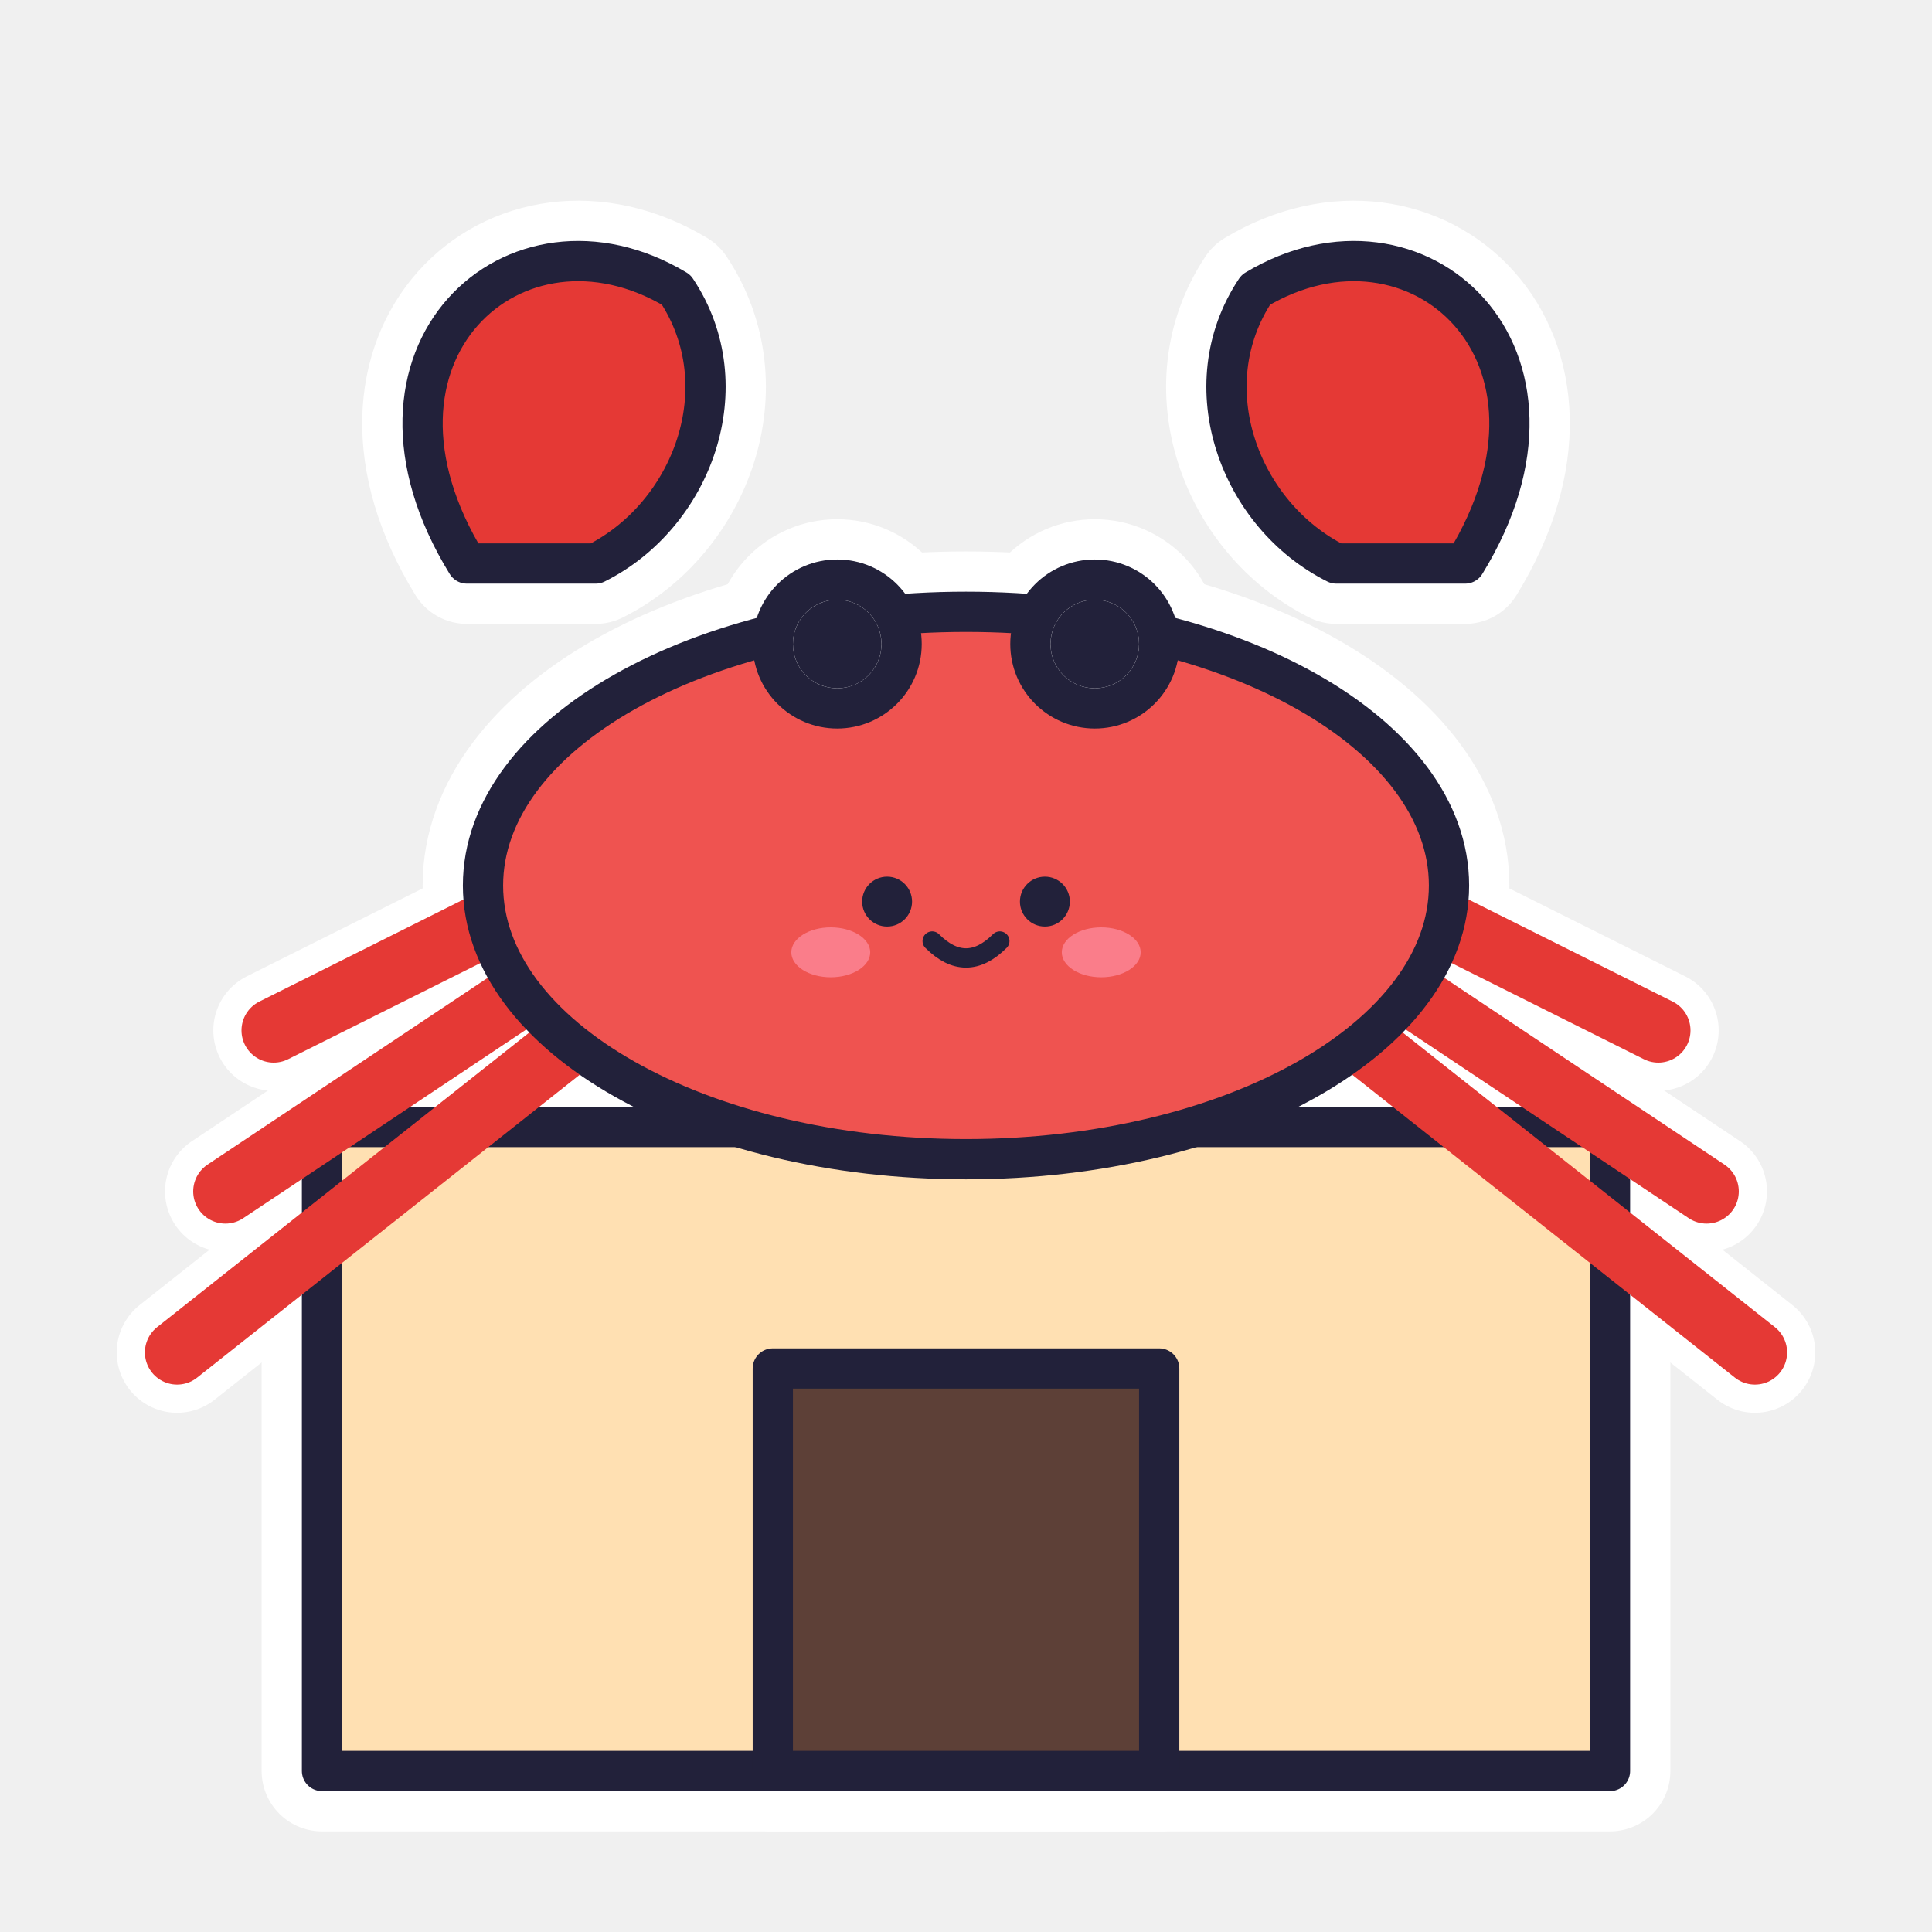
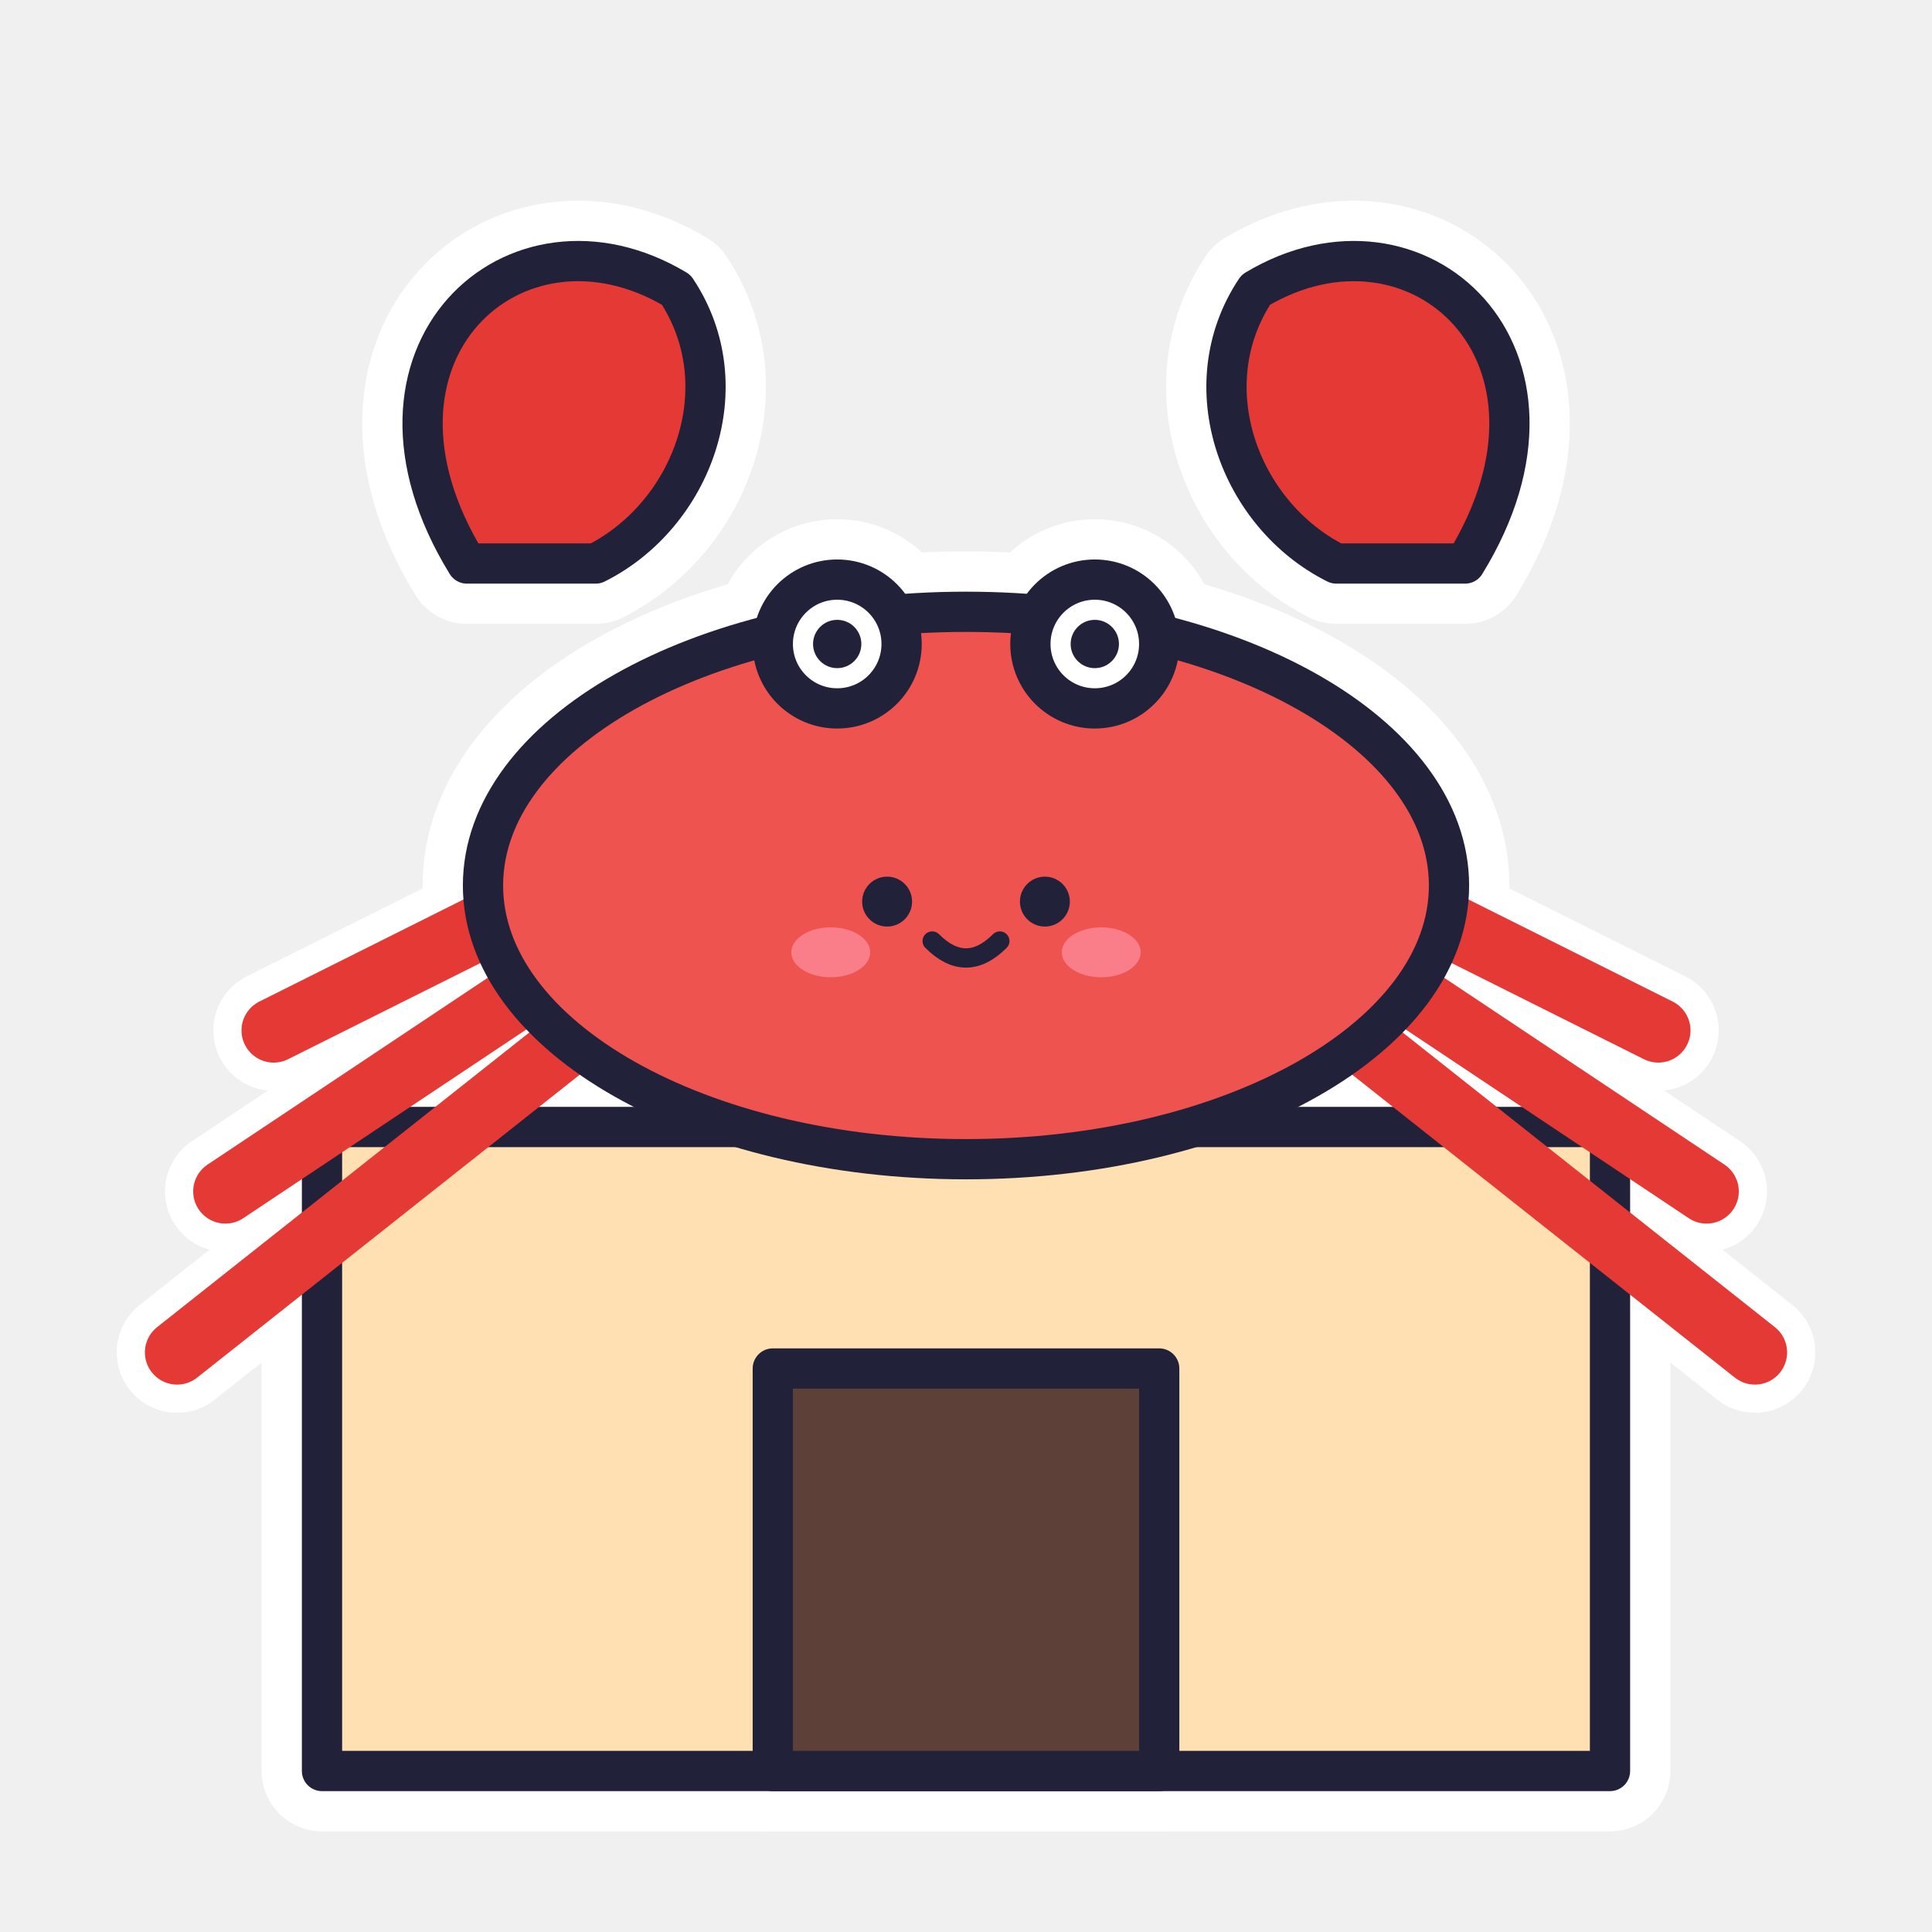
<svg xmlns="http://www.w3.org/2000/svg" viewBox="0 0 240 240" aria-hidden="true">
  <g fill="#fff" stroke="#fff" stroke-width="15" stroke-linejoin="round" stroke-linecap="round">
    <rect x="40" y="140" width="160" height="80" opacity="1" />
    <rect x="96" y="170" width="48" height="50" opacity="1" />
    <path d="M70 110l-36 18" opacity="1" />
    <path d="M70 120l-42 28" opacity="1" />
    <path d="M70 130l-48 38" opacity="1" />
    <path d="M170 110l36 18" opacity="1" />
    <path d="M170 120l42 28" opacity="1" />
    <path d="M170 130l48 38" opacity="1" />
    <path d="M58 70c-16-26 6-46 26-34 8 12 2 28-10 34zM182 70c16-26-6-46-26-34-8 12-2 28 10 34z" opacity="1" />
    <ellipse cx="120" cy="110" rx="60" ry="34" opacity="1" />
    <circle cx="104" cy="80" r="8" opacity="1" />
    <circle cx="136" cy="80" r="8" opacity="1" />
    <circle cx="104" cy="80" r="3" opacity="1" />
    <circle cx="136" cy="80" r="3" opacity="1" />
  </g>
  <g stroke="#22213A" stroke-width="5" stroke-linejoin="round" stroke-linecap="round">
    <rect x="40" y="140" width="160" height="80" fill="#FFE0B2" />
    <rect x="96" y="170" width="48" height="50" fill="#5D4037" />
    <path d="M70 110l-36 18" fill="none" stroke="#E53935" stroke-width="8" />
    <path d="M70 120l-42 28" fill="none" stroke="#E53935" stroke-width="8" />
    <path d="M70 130l-48 38" fill="none" stroke="#E53935" stroke-width="8" />
    <path d="M170 110l36 18" fill="none" stroke="#E53935" stroke-width="8" />
    <path d="M170 120l42 28" fill="none" stroke="#E53935" stroke-width="8" />
    <path d="M170 130l48 38" fill="none" stroke="#E53935" stroke-width="8" />
    <path d="M58 70c-16-26 6-46 26-34 8 12 2 28-10 34zM182 70c16-26-6-46-26-34-8 12-2 28 10 34z" fill="#E53935" />
    <ellipse cx="120" cy="110" rx="60" ry="34" fill="#EF5350" />
    <circle cx="104" cy="80" r="8" fill="#FFFFFF" />
    <circle cx="136" cy="80" r="8" fill="#FFFFFF" />
-     <circle cx="104" cy="80" r="3" fill="#22213A" />
-     <circle cx="136" cy="80" r="3" fill="#22213A" />
+     <circle cx="104" cy="80" r="3" fill="#22213A" stroke="none" />
+     <circle cx="136" cy="80" r="3" fill="#22213A" stroke="none" />
    <circle class="f" cx="110.2" cy="112" r="3.1" fill="#22213A" stroke="none" />
    <circle class="f" cx="129.8" cy="112" r="3.1" fill="#22213A" stroke="none" />
    <ellipse class="f" cx="103.2" cy="118.3" rx="4.9" ry="3.1" fill="#FF8FA3" stroke="none" opacity=".7" />
    <ellipse class="f" cx="136.8" cy="118.3" rx="4.9" ry="3.1" fill="#FF8FA3" stroke="none" opacity=".7" />
    <path class="f" d="M115.8 116.9q4.2 4.2 8.4 0" fill="none" stroke-width="2.4" />
  </g>
</svg>
